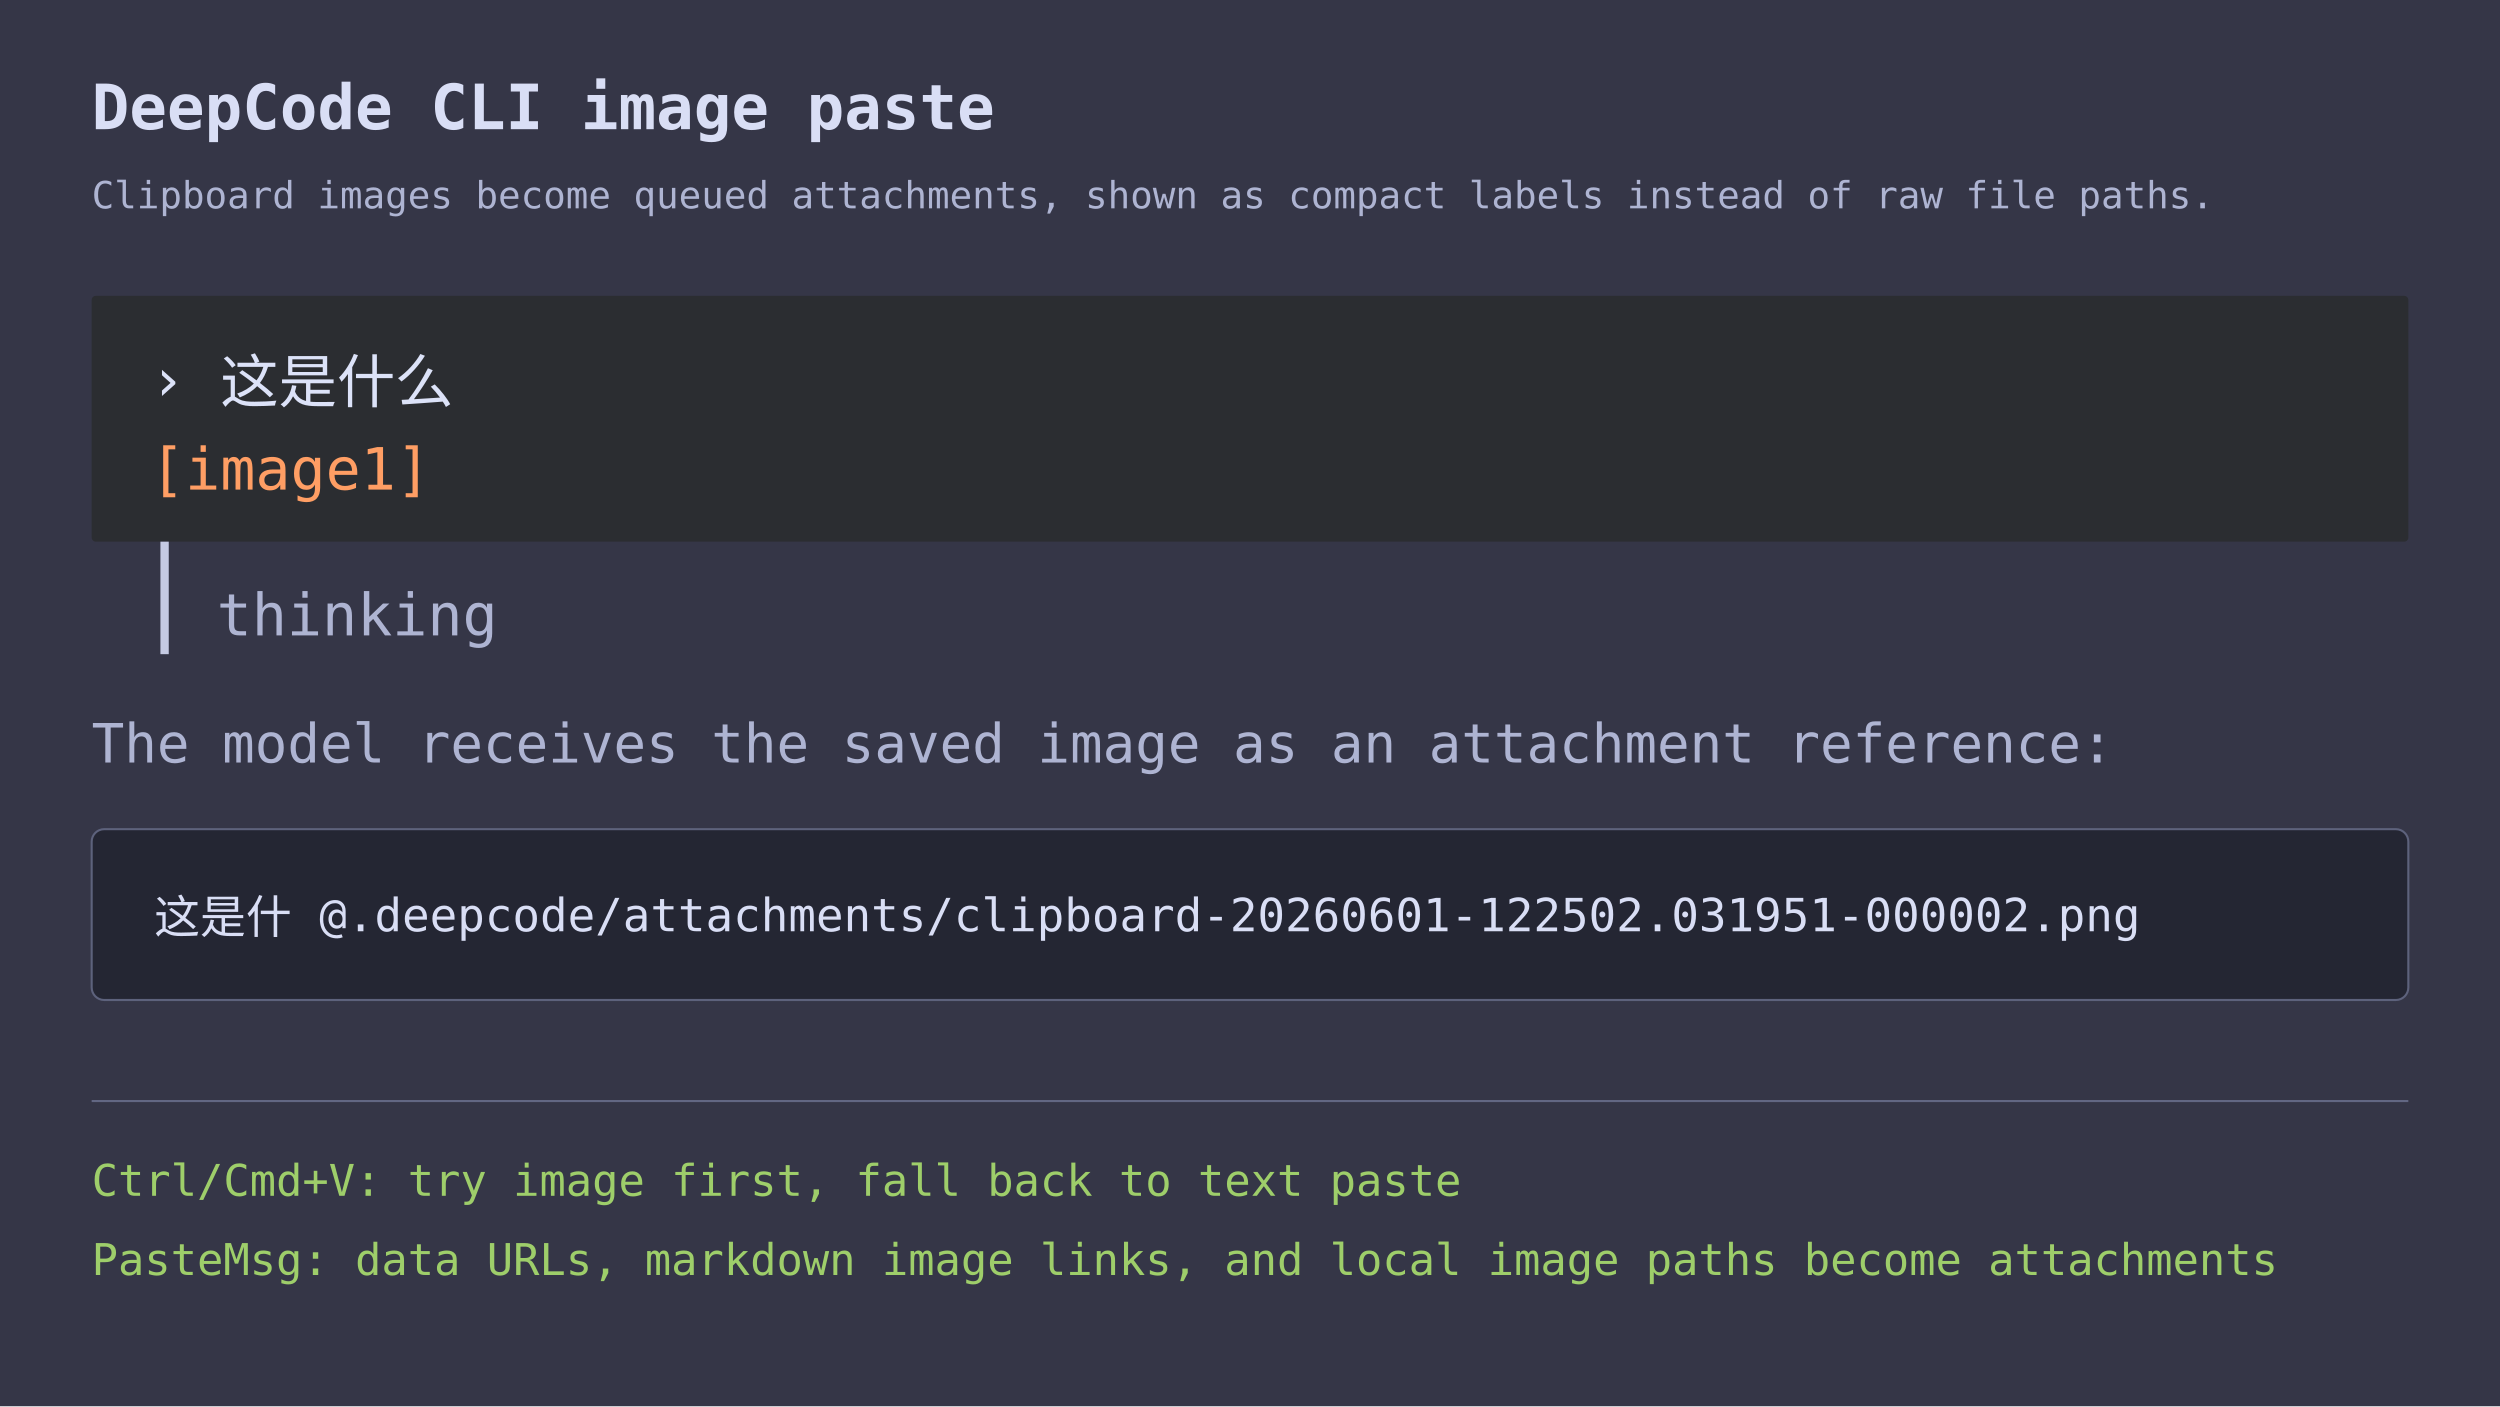
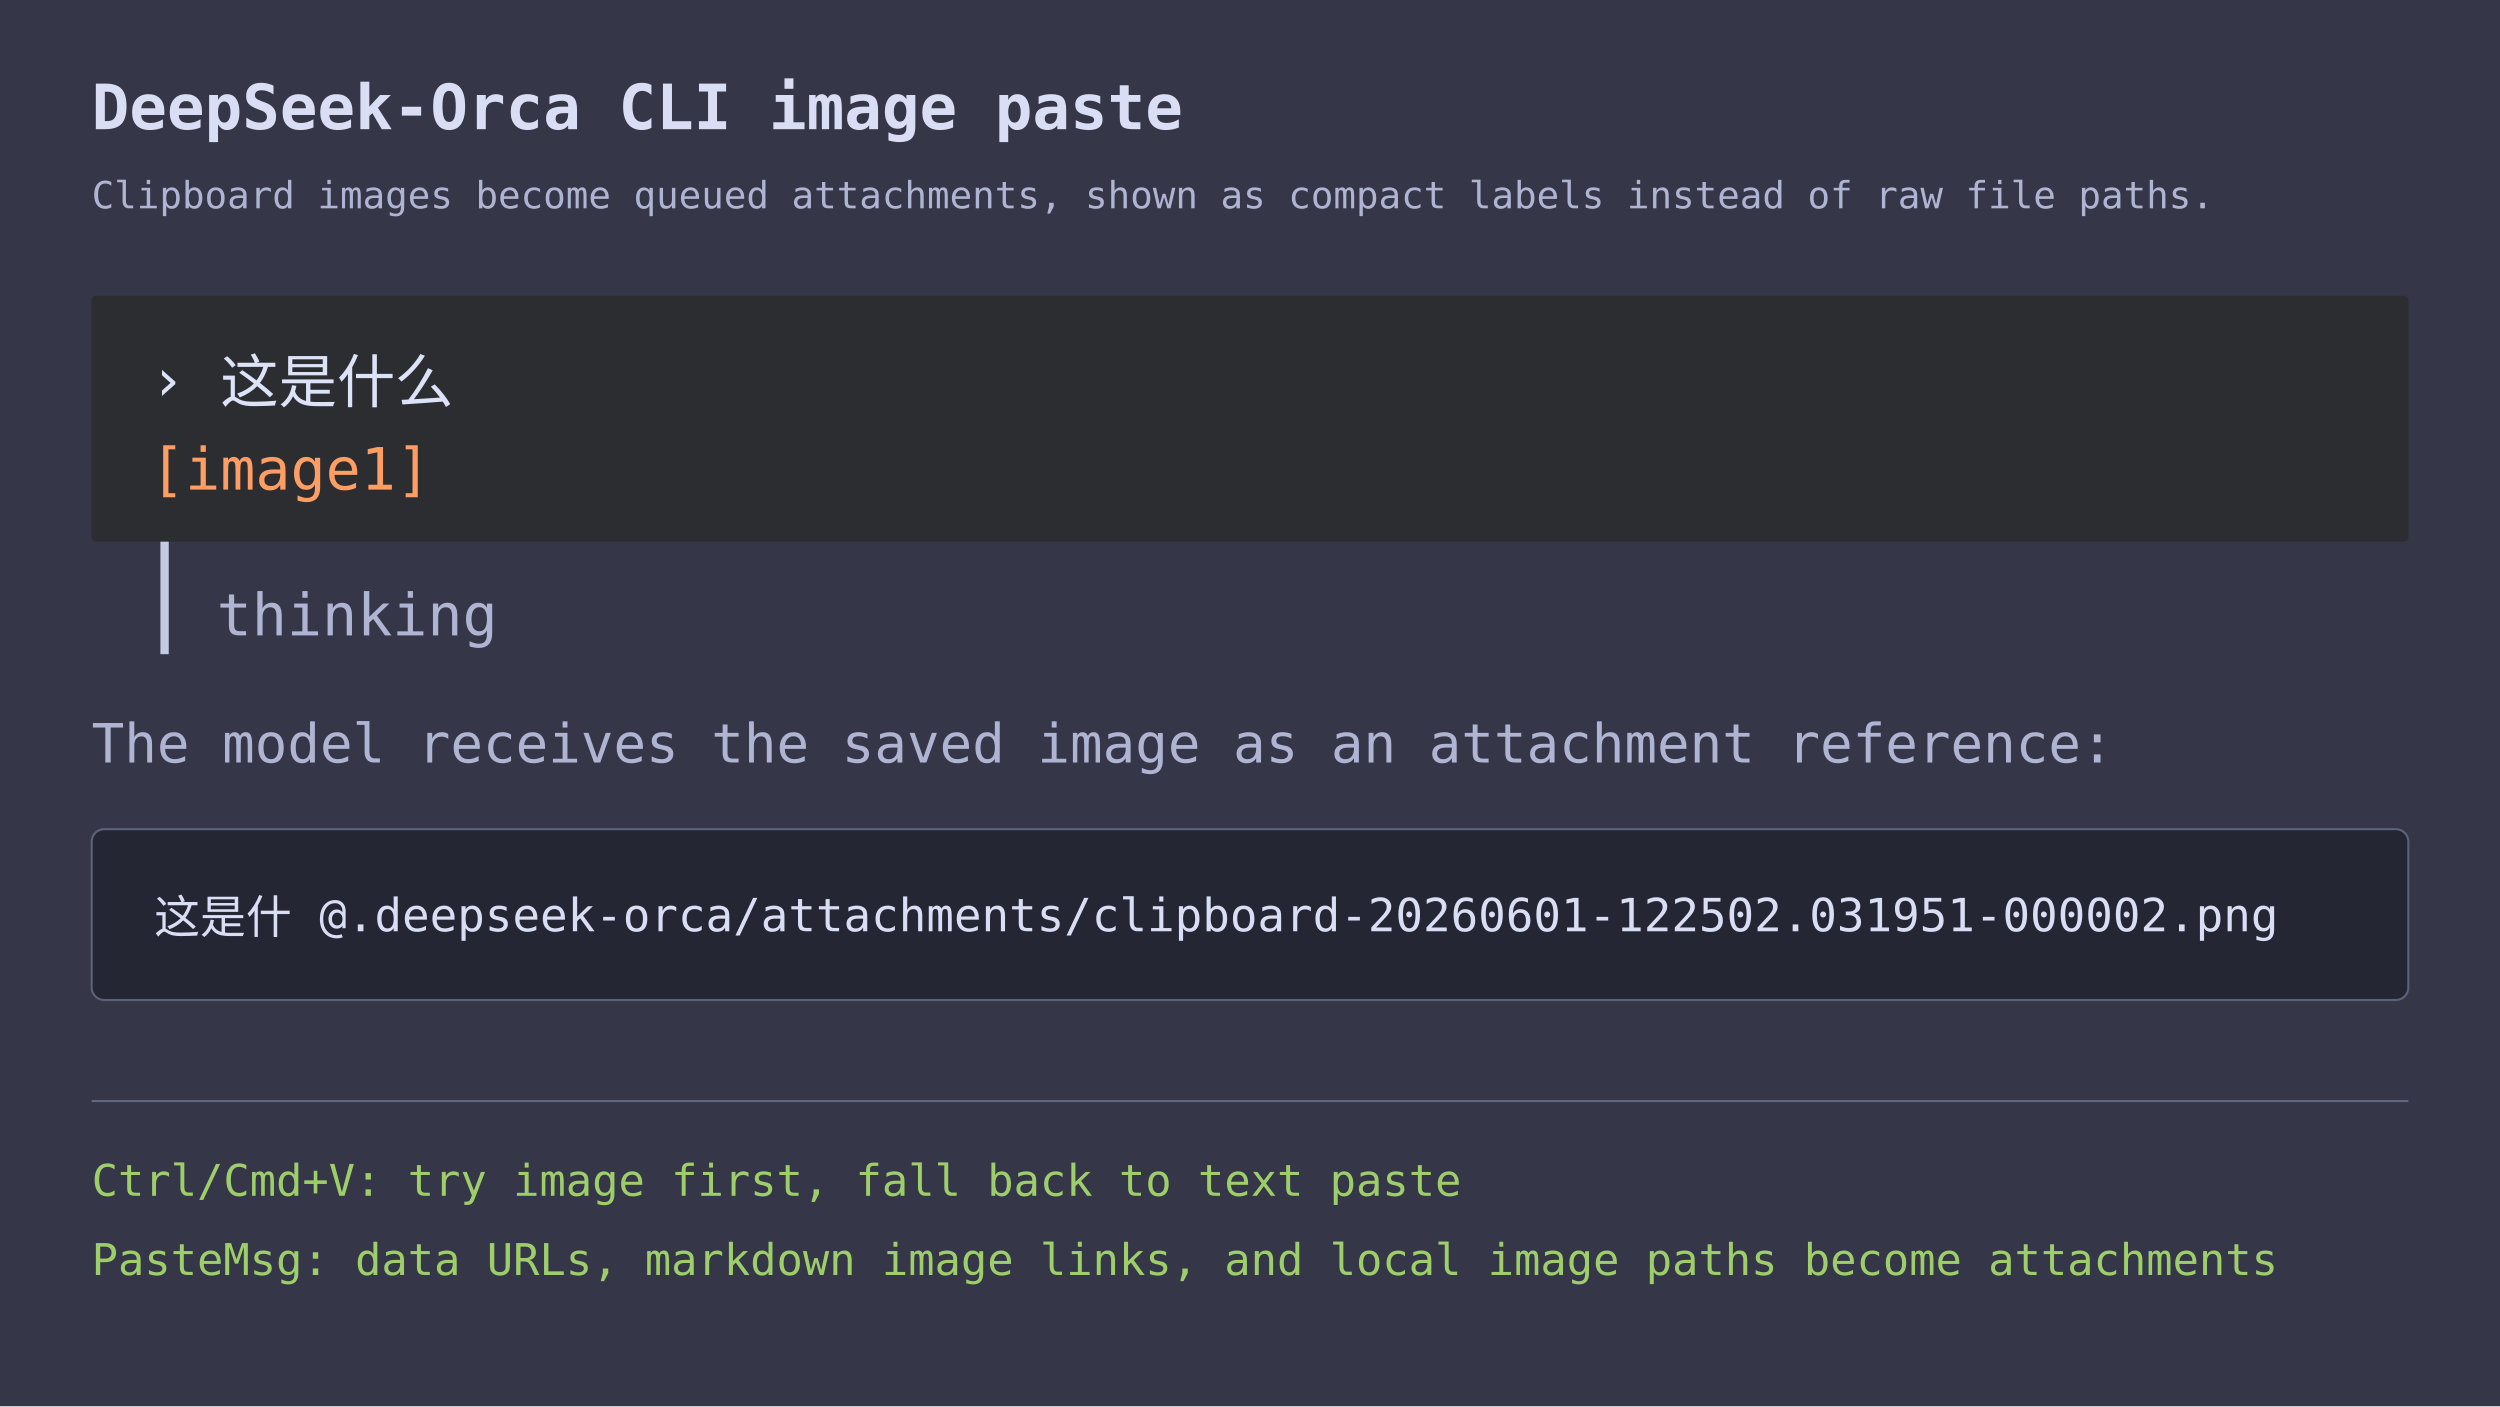
<svg xmlns="http://www.w3.org/2000/svg" width="1200" height="675" viewBox="0 0 1200 675" role="img" aria-label="CLI image paste attachment effect">
  <rect width="1200" height="675" fill="#353647" />
-   <text x="44" y="62" fill="#d9def5" font-family="ui-monospace, SFMono-Regular, Menlo, Monaco, Consolas, monospace" font-size="30" font-weight="700">DeepCode CLI image paste</text>
+   <text x="44" y="62" fill="#d9def5" font-family="ui-monospace, SFMono-Regular, Menlo, Monaco, Consolas, monospace" font-size="30" font-weight="700">DeepSeek-Orca CLI image paste</text>
  <text x="44" y="100" fill="#aeb4d2" font-family="ui-monospace, SFMono-Regular, Menlo, Monaco, Consolas, monospace" font-size="18">Clipboard images become queued attachments, shown as compact labels instead of raw file paths.</text>
  <rect x="44" y="142" width="1112" height="118" rx="2" fill="#2b2d31" />
  <text x="72" y="192" fill="#dce2f8" font-family="ui-monospace, SFMono-Regular, Menlo, Monaco, Consolas, monospace" font-size="28">› 这是什么</text>
  <text x="72" y="235" fill="#ff9e64" font-family="ui-monospace, SFMono-Regular, Menlo, Monaco, Consolas, monospace" font-size="28">[image1]</text>
  <path d="M79 260 L79 314" stroke="#c5cae3" stroke-width="4" />
  <text x="104" y="305" fill="#aeb4d2" font-family="ui-monospace, SFMono-Regular, Menlo, Monaco, Consolas, monospace" font-size="28">thinking</text>
  <text x="44" y="366" fill="#aeb4d2" font-family="ui-monospace, SFMono-Regular, Menlo, Monaco, Consolas, monospace" font-size="26">The model receives the saved image as an attachment reference:</text>
  <rect x="44" y="398" width="1112" height="82" rx="6" fill="#242633" stroke="#5d627c" />
-   <text x="74" y="448" fill="#d9def5" font-family="ui-monospace, SFMono-Regular, Menlo, Monaco, Consolas, monospace" font-size="22">这是什 @.deepcode/attachments/clipboard-20260601-122502.031951-000002.png</text>
+   <text x="74" y="448" fill="#d9def5" font-family="ui-monospace, SFMono-Regular, Menlo, Monaco, Consolas, monospace" font-size="22">这是什 @.deepseek-orca/attachments/clipboard-20260601-122502.031951-000002.png</text>
  <rect x="44" y="528" width="1112" height="1" fill="#626783" />
  <text x="44" y="574" fill="#9ece6a" font-family="ui-monospace, SFMono-Regular, Menlo, Monaco, Consolas, monospace" font-size="21">Ctrl/Cmd+V: try image first, fall back to text paste</text>
  <text x="44" y="612" fill="#9ece6a" font-family="ui-monospace, SFMono-Regular, Menlo, Monaco, Consolas, monospace" font-size="21">PasteMsg: data URLs, markdown image links, and local image paths become attachments</text>
</svg>
